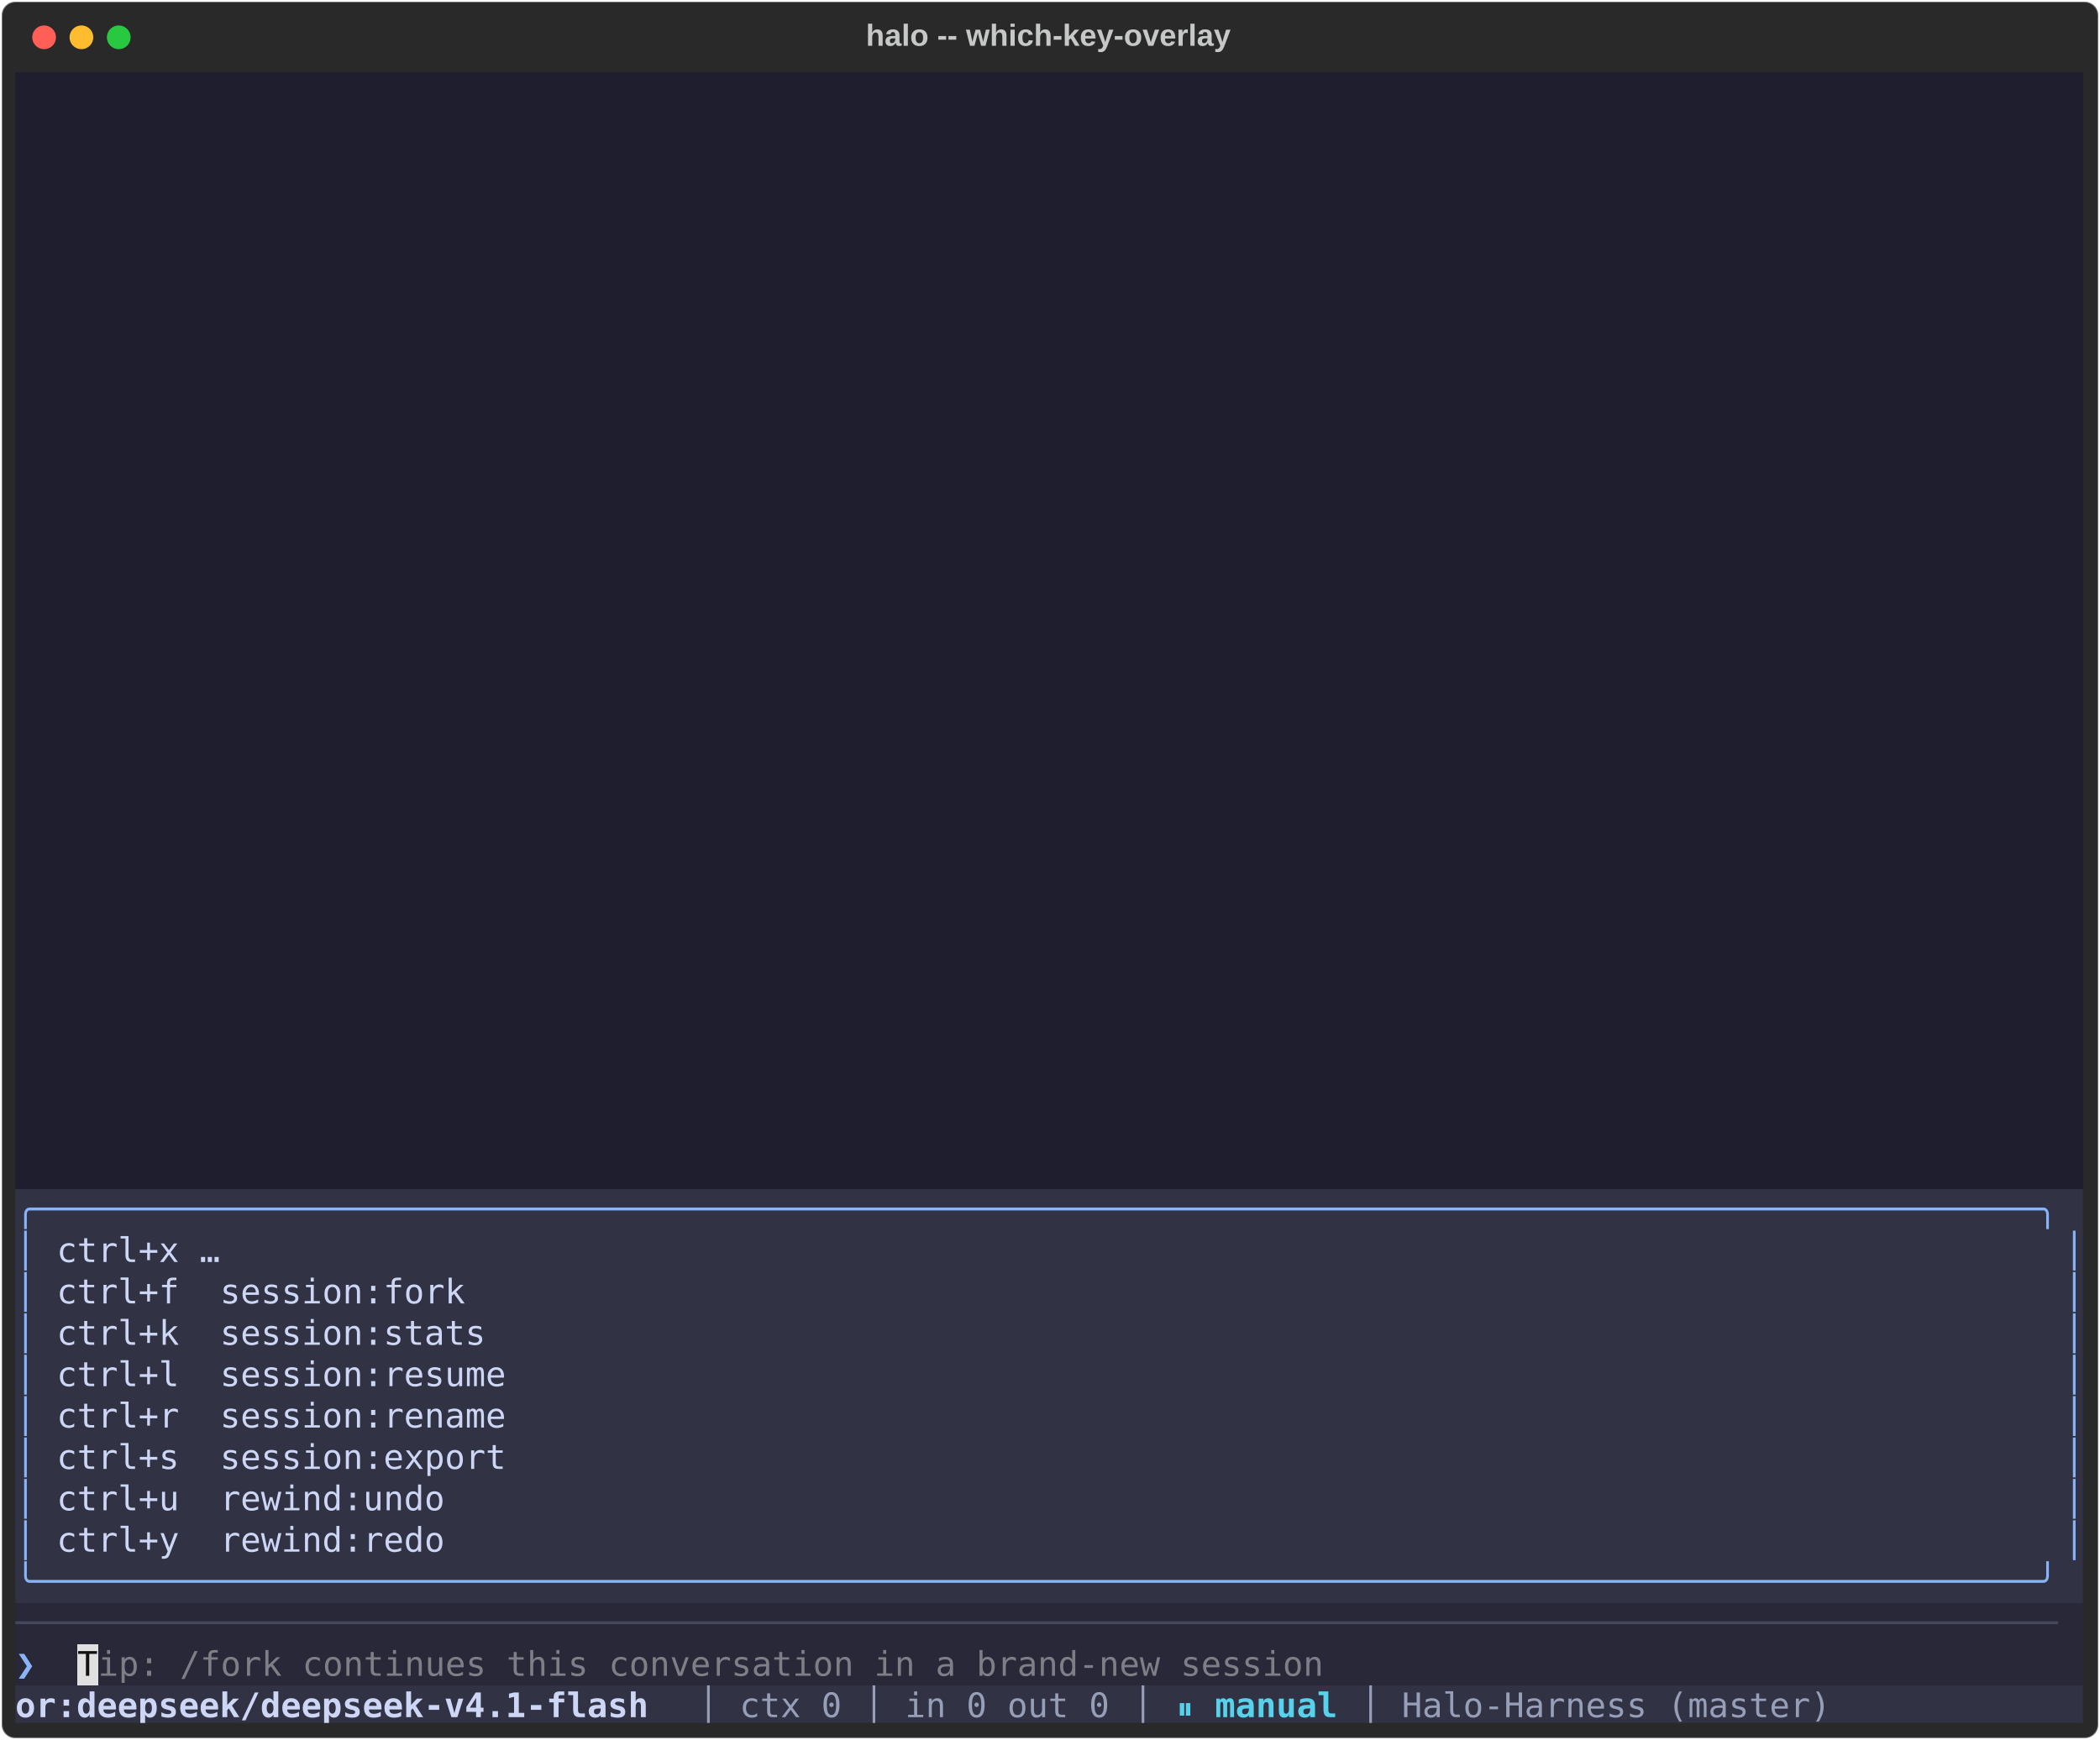
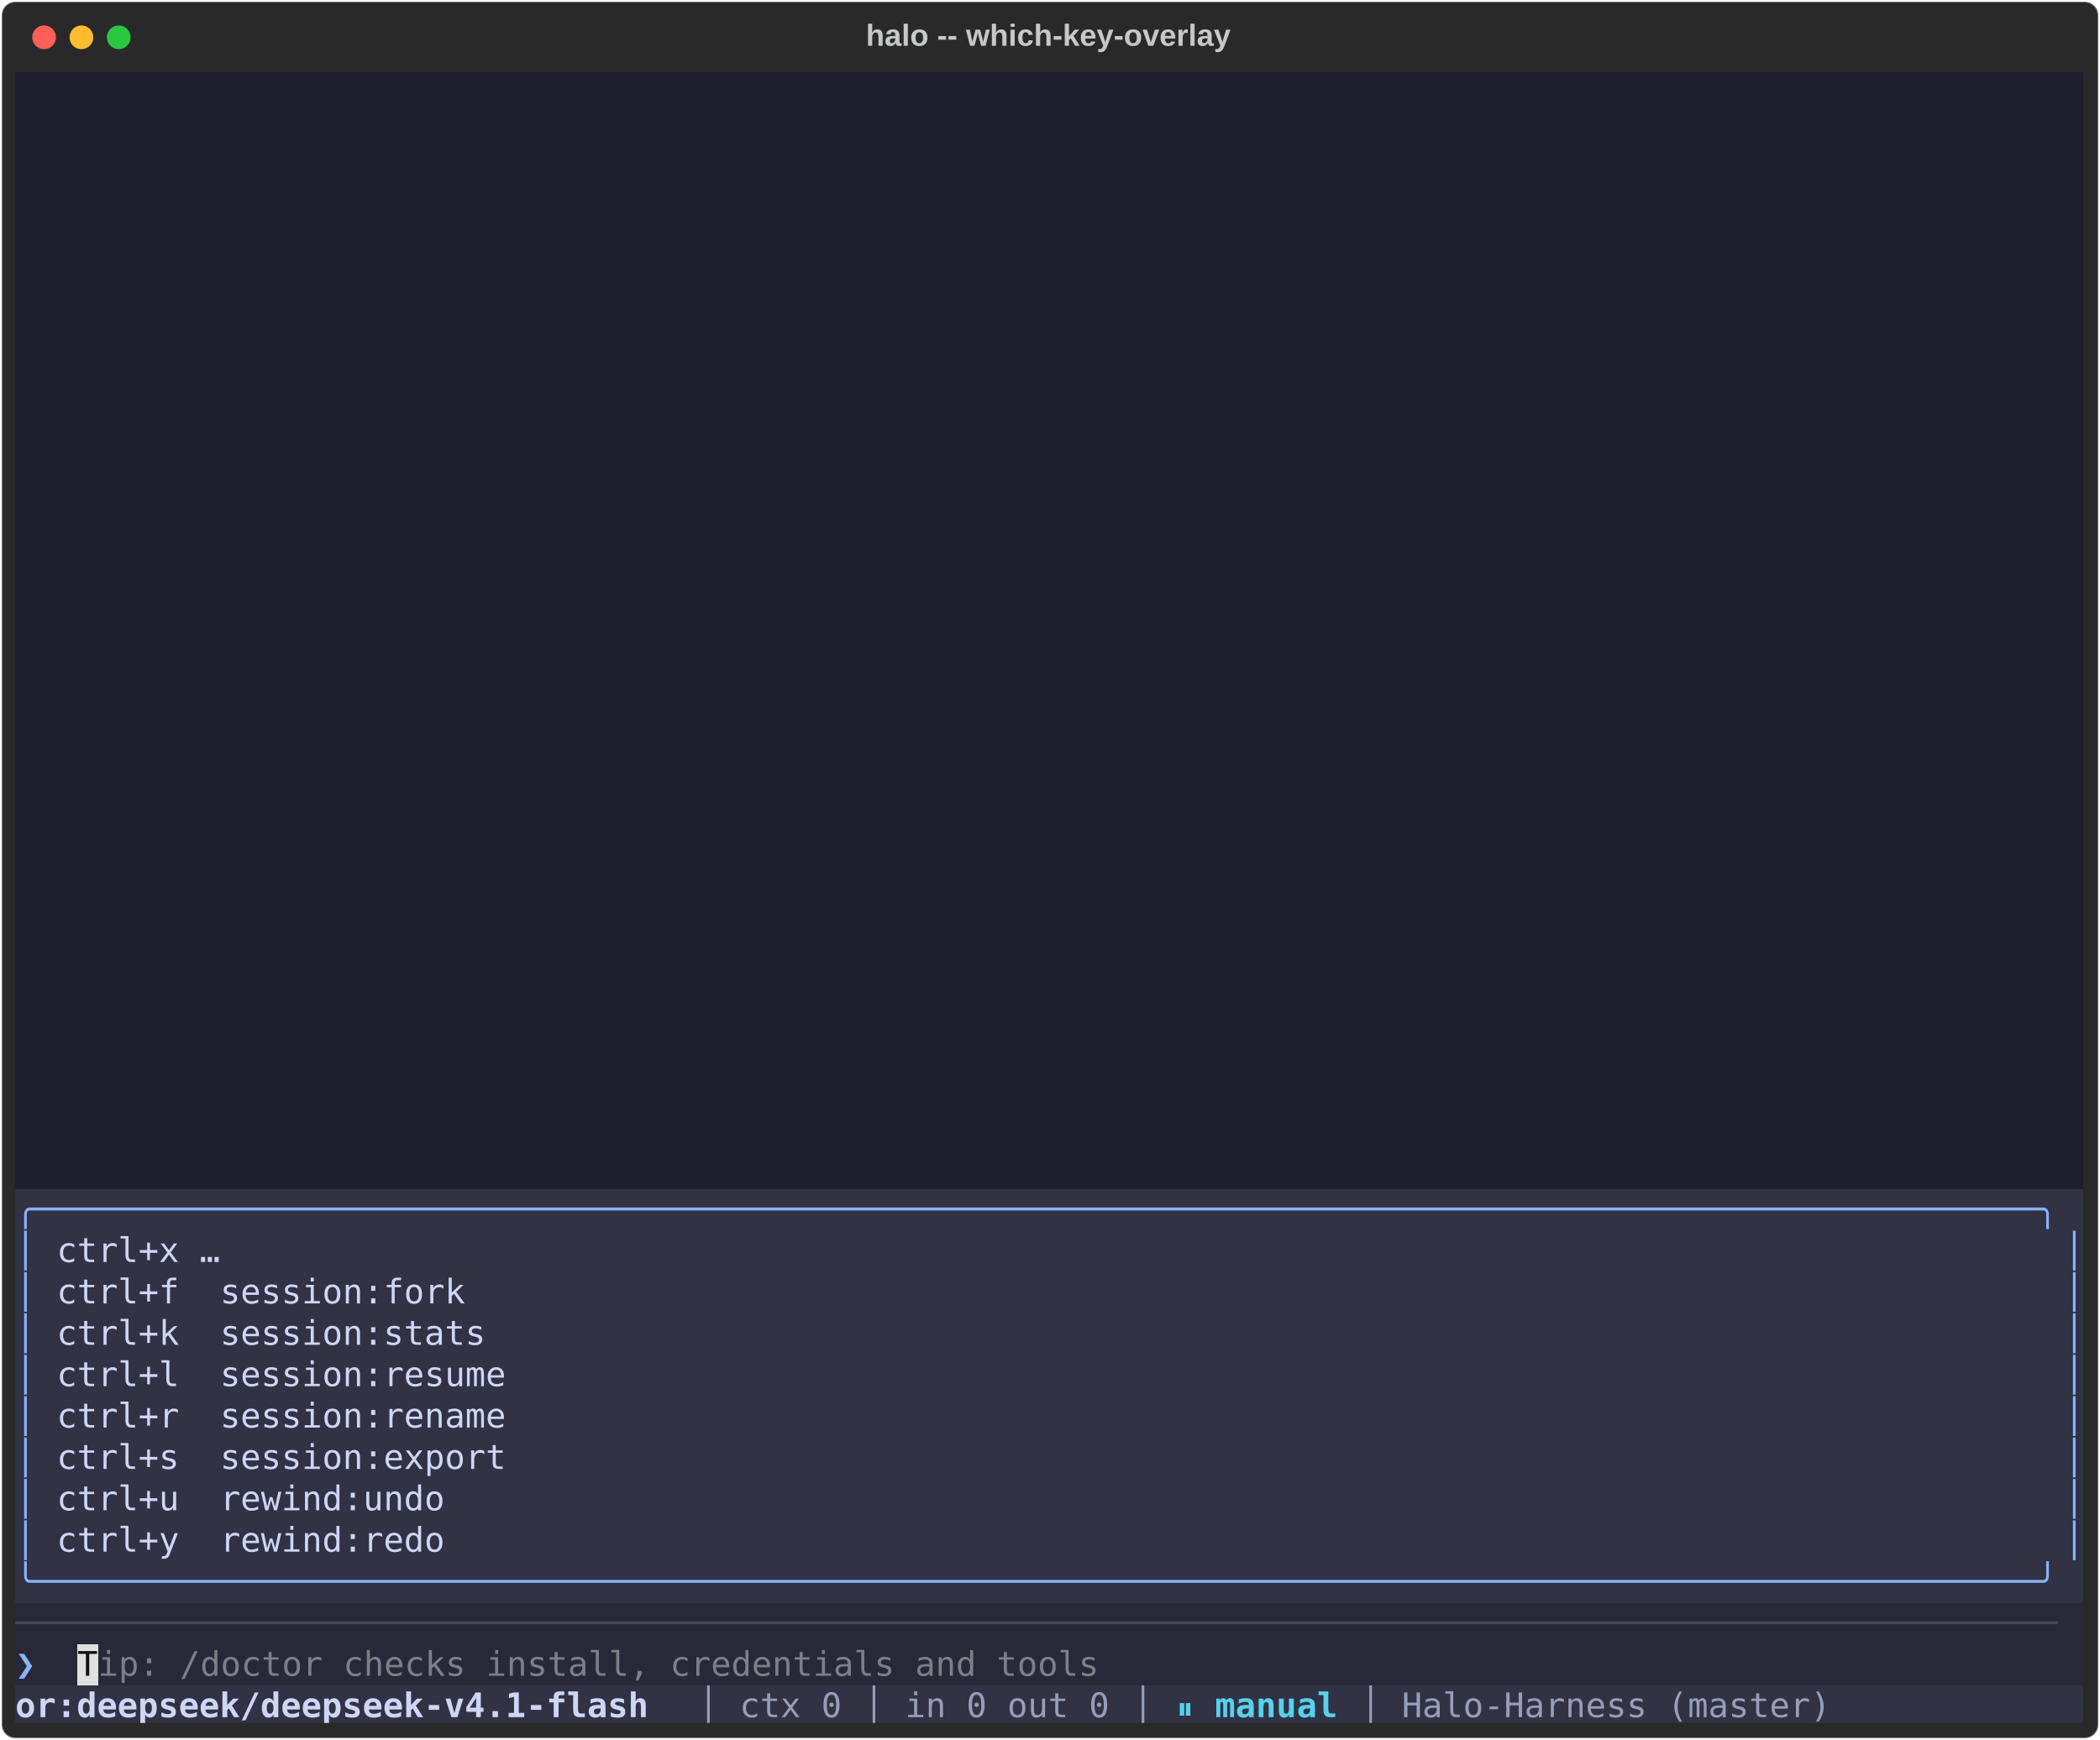
<svg xmlns="http://www.w3.org/2000/svg" class="rich-terminal" viewBox="0 0 1238 1026.0">
  <style>

    @font-face {
        font-family: "Fira Code";
        src: local("FiraCode-Regular"),
                url("https://cdnjs.cloudflare.com/ajax/libs/firacode/6.2.0/woff2/FiraCode-Regular.woff2") format("woff2"),
                url("https://cdnjs.cloudflare.com/ajax/libs/firacode/6.2.0/woff/FiraCode-Regular.woff") format("woff");
        font-style: normal;
        font-weight: 400;
    }
    @font-face {
        font-family: "Fira Code";
        src: local("FiraCode-Bold"),
                url("https://cdnjs.cloudflare.com/ajax/libs/firacode/6.2.0/woff2/FiraCode-Bold.woff2") format("woff2"),
                url("https://cdnjs.cloudflare.com/ajax/libs/firacode/6.2.0/woff/FiraCode-Bold.woff") format("woff");
        font-style: bold;
        font-weight: 700;
    }

-     .terminal-78872193-matrix {
+     .terminal-452098971-matrix {
        font-family: Fira Code, monospace;
        font-size: 20px;
        line-height: 24.4px;
        font-variant-east-asian: full-width;
    }

-     .terminal-78872193-title {
+     .terminal-452098971-title {
        font-size: 18px;
        font-weight: bold;
        font-family: arial;
    }

-     .terminal-78872193-r1 { fill: #c5c8c6 }
- .terminal-78872193-r2 { fill: #89b4fa }
- .terminal-78872193-r3 { fill: #cdd6f4 }
- .terminal-78872193-r4 { fill: #45475a }
- .terminal-78872193-r5 { fill: #89b4fa;font-weight: bold }
- .terminal-78872193-r6 { fill: #121212 }
- .terminal-78872193-r7 { fill: #7e7e87 }
- .terminal-78872193-r8 { fill: #cdd6f4;font-weight: bold }
- .terminal-78872193-r9 { fill: #979eb8 }
- .terminal-78872193-r10 { fill: #58d1eb;font-weight: bold }
+     .terminal-452098971-r1 { fill: #c5c8c6 }
+ .terminal-452098971-r2 { fill: #89b4fa }
+ .terminal-452098971-r3 { fill: #cdd6f4 }
+ .terminal-452098971-r4 { fill: #45475a }
+ .terminal-452098971-r5 { fill: #89b4fa;font-weight: bold }
+ .terminal-452098971-r6 { fill: #121212 }
+ .terminal-452098971-r7 { fill: #7e7e87 }
+ .terminal-452098971-r8 { fill: #cdd6f4;font-weight: bold }
+ .terminal-452098971-r9 { fill: #979eb8 }
+ .terminal-452098971-r10 { fill: #58d1eb;font-weight: bold }
    </style>
  <defs>
-     <clipPath id="terminal-78872193-clip-terminal">
+     <clipPath id="terminal-452098971-clip-terminal">
      <rect x="0" y="0" width="1219.0" height="975.0" />
    </clipPath>
-     <clipPath id="terminal-78872193-line-0">
+     <clipPath id="terminal-452098971-line-0">
      <rect x="0" y="1.5" width="1220" height="24.65" />
    </clipPath>
-     <clipPath id="terminal-78872193-line-1">
+     <clipPath id="terminal-452098971-line-1">
      <rect x="0" y="25.9" width="1220" height="24.65" />
    </clipPath>
-     <clipPath id="terminal-78872193-line-2">
+     <clipPath id="terminal-452098971-line-2">
      <rect x="0" y="50.3" width="1220" height="24.65" />
    </clipPath>
-     <clipPath id="terminal-78872193-line-3">
+     <clipPath id="terminal-452098971-line-3">
      <rect x="0" y="74.7" width="1220" height="24.65" />
    </clipPath>
-     <clipPath id="terminal-78872193-line-4">
+     <clipPath id="terminal-452098971-line-4">
      <rect x="0" y="99.1" width="1220" height="24.65" />
    </clipPath>
-     <clipPath id="terminal-78872193-line-5">
+     <clipPath id="terminal-452098971-line-5">
      <rect x="0" y="123.5" width="1220" height="24.65" />
    </clipPath>
-     <clipPath id="terminal-78872193-line-6">
+     <clipPath id="terminal-452098971-line-6">
      <rect x="0" y="147.9" width="1220" height="24.65" />
    </clipPath>
-     <clipPath id="terminal-78872193-line-7">
+     <clipPath id="terminal-452098971-line-7">
      <rect x="0" y="172.3" width="1220" height="24.65" />
    </clipPath>
-     <clipPath id="terminal-78872193-line-8">
+     <clipPath id="terminal-452098971-line-8">
      <rect x="0" y="196.7" width="1220" height="24.65" />
    </clipPath>
-     <clipPath id="terminal-78872193-line-9">
+     <clipPath id="terminal-452098971-line-9">
      <rect x="0" y="221.1" width="1220" height="24.65" />
    </clipPath>
-     <clipPath id="terminal-78872193-line-10">
+     <clipPath id="terminal-452098971-line-10">
      <rect x="0" y="245.5" width="1220" height="24.65" />
    </clipPath>
-     <clipPath id="terminal-78872193-line-11">
+     <clipPath id="terminal-452098971-line-11">
      <rect x="0" y="269.9" width="1220" height="24.65" />
    </clipPath>
-     <clipPath id="terminal-78872193-line-12">
+     <clipPath id="terminal-452098971-line-12">
      <rect x="0" y="294.3" width="1220" height="24.65" />
    </clipPath>
-     <clipPath id="terminal-78872193-line-13">
+     <clipPath id="terminal-452098971-line-13">
      <rect x="0" y="318.7" width="1220" height="24.65" />
    </clipPath>
-     <clipPath id="terminal-78872193-line-14">
+     <clipPath id="terminal-452098971-line-14">
      <rect x="0" y="343.1" width="1220" height="24.65" />
    </clipPath>
-     <clipPath id="terminal-78872193-line-15">
+     <clipPath id="terminal-452098971-line-15">
      <rect x="0" y="367.5" width="1220" height="24.65" />
    </clipPath>
-     <clipPath id="terminal-78872193-line-16">
+     <clipPath id="terminal-452098971-line-16">
      <rect x="0" y="391.9" width="1220" height="24.65" />
    </clipPath>
-     <clipPath id="terminal-78872193-line-17">
+     <clipPath id="terminal-452098971-line-17">
      <rect x="0" y="416.3" width="1220" height="24.65" />
    </clipPath>
-     <clipPath id="terminal-78872193-line-18">
+     <clipPath id="terminal-452098971-line-18">
      <rect x="0" y="440.7" width="1220" height="24.65" />
    </clipPath>
-     <clipPath id="terminal-78872193-line-19">
+     <clipPath id="terminal-452098971-line-19">
      <rect x="0" y="465.1" width="1220" height="24.65" />
    </clipPath>
-     <clipPath id="terminal-78872193-line-20">
+     <clipPath id="terminal-452098971-line-20">
      <rect x="0" y="489.5" width="1220" height="24.65" />
    </clipPath>
-     <clipPath id="terminal-78872193-line-21">
+     <clipPath id="terminal-452098971-line-21">
      <rect x="0" y="513.9" width="1220" height="24.65" />
    </clipPath>
-     <clipPath id="terminal-78872193-line-22">
+     <clipPath id="terminal-452098971-line-22">
      <rect x="0" y="538.3" width="1220" height="24.65" />
    </clipPath>
-     <clipPath id="terminal-78872193-line-23">
+     <clipPath id="terminal-452098971-line-23">
      <rect x="0" y="562.7" width="1220" height="24.65" />
    </clipPath>
-     <clipPath id="terminal-78872193-line-24">
+     <clipPath id="terminal-452098971-line-24">
      <rect x="0" y="587.1" width="1220" height="24.65" />
    </clipPath>
-     <clipPath id="terminal-78872193-line-25">
+     <clipPath id="terminal-452098971-line-25">
      <rect x="0" y="611.5" width="1220" height="24.65" />
    </clipPath>
-     <clipPath id="terminal-78872193-line-26">
+     <clipPath id="terminal-452098971-line-26">
      <rect x="0" y="635.9" width="1220" height="24.65" />
    </clipPath>
-     <clipPath id="terminal-78872193-line-27">
+     <clipPath id="terminal-452098971-line-27">
      <rect x="0" y="660.3" width="1220" height="24.65" />
    </clipPath>
-     <clipPath id="terminal-78872193-line-28">
+     <clipPath id="terminal-452098971-line-28">
      <rect x="0" y="684.7" width="1220" height="24.65" />
    </clipPath>
-     <clipPath id="terminal-78872193-line-29">
+     <clipPath id="terminal-452098971-line-29">
      <rect x="0" y="709.1" width="1220" height="24.65" />
    </clipPath>
-     <clipPath id="terminal-78872193-line-30">
+     <clipPath id="terminal-452098971-line-30">
      <rect x="0" y="733.5" width="1220" height="24.65" />
    </clipPath>
-     <clipPath id="terminal-78872193-line-31">
+     <clipPath id="terminal-452098971-line-31">
      <rect x="0" y="757.9" width="1220" height="24.65" />
    </clipPath>
-     <clipPath id="terminal-78872193-line-32">
+     <clipPath id="terminal-452098971-line-32">
      <rect x="0" y="782.3" width="1220" height="24.65" />
    </clipPath>
-     <clipPath id="terminal-78872193-line-33">
+     <clipPath id="terminal-452098971-line-33">
      <rect x="0" y="806.7" width="1220" height="24.65" />
    </clipPath>
-     <clipPath id="terminal-78872193-line-34">
+     <clipPath id="terminal-452098971-line-34">
      <rect x="0" y="831.1" width="1220" height="24.65" />
    </clipPath>
-     <clipPath id="terminal-78872193-line-35">
+     <clipPath id="terminal-452098971-line-35">
      <rect x="0" y="855.5" width="1220" height="24.65" />
    </clipPath>
-     <clipPath id="terminal-78872193-line-36">
+     <clipPath id="terminal-452098971-line-36">
      <rect x="0" y="879.9" width="1220" height="24.65" />
    </clipPath>
-     <clipPath id="terminal-78872193-line-37">
+     <clipPath id="terminal-452098971-line-37">
      <rect x="0" y="904.3" width="1220" height="24.65" />
    </clipPath>
-     <clipPath id="terminal-78872193-line-38">
+     <clipPath id="terminal-452098971-line-38">
      <rect x="0" y="928.7" width="1220" height="24.65" />
    </clipPath>
  </defs>
  <rect fill="#292929" stroke="rgba(255,255,255,0.35)" stroke-width="1" x="1" y="1" width="1236" height="1024" rx="8" />
-   <text class="terminal-78872193-title" fill="#c5c8c6" text-anchor="middle" x="618" y="27">halo -- which-key-overlay</text>
+   <text class="terminal-452098971-title" fill="#c5c8c6" text-anchor="middle" x="618" y="27">halo -- which-key-overlay</text>
  <g transform="translate(26,22)">
    <circle cx="0" cy="0" r="7" fill="#ff5f57" />
    <circle cx="22" cy="0" r="7" fill="#febc2e" />
    <circle cx="44" cy="0" r="7" fill="#28c840" />
  </g>
-   <g transform="translate(9, 41)" clip-path="url(#terminal-78872193-clip-terminal)">
+   <g transform="translate(9, 41)" clip-path="url(#terminal-452098971-clip-terminal)">
    <rect fill="#1e1e2e" x="0" y="1.5" width="1220" height="24.65" shape-rendering="crispEdges" />
    <rect fill="#1e1e2e" x="0" y="25.9" width="1220" height="24.65" shape-rendering="crispEdges" />
    <rect fill="#1e1e2e" x="0" y="50.3" width="1220" height="24.65" shape-rendering="crispEdges" />
    <rect fill="#1e1e2e" x="0" y="74.7" width="1220" height="24.65" shape-rendering="crispEdges" />
    <rect fill="#1e1e2e" x="0" y="99.1" width="1220" height="24.65" shape-rendering="crispEdges" />
    <rect fill="#1e1e2e" x="0" y="123.5" width="1220" height="24.65" shape-rendering="crispEdges" />
    <rect fill="#1e1e2e" x="0" y="147.9" width="1220" height="24.65" shape-rendering="crispEdges" />
    <rect fill="#1e1e2e" x="0" y="172.3" width="1220" height="24.65" shape-rendering="crispEdges" />
    <rect fill="#1e1e2e" x="0" y="196.7" width="1220" height="24.65" shape-rendering="crispEdges" />
    <rect fill="#1e1e2e" x="0" y="221.1" width="1220" height="24.65" shape-rendering="crispEdges" />
    <rect fill="#1e1e2e" x="0" y="245.5" width="1220" height="24.65" shape-rendering="crispEdges" />
    <rect fill="#1e1e2e" x="0" y="269.9" width="1220" height="24.65" shape-rendering="crispEdges" />
    <rect fill="#1e1e2e" x="0" y="294.3" width="1220" height="24.65" shape-rendering="crispEdges" />
    <rect fill="#1e1e2e" x="0" y="318.7" width="1220" height="24.65" shape-rendering="crispEdges" />
    <rect fill="#1e1e2e" x="0" y="343.1" width="1220" height="24.65" shape-rendering="crispEdges" />
    <rect fill="#1e1e2e" x="0" y="367.5" width="1220" height="24.65" shape-rendering="crispEdges" />
    <rect fill="#1e1e2e" x="0" y="391.9" width="1220" height="24.65" shape-rendering="crispEdges" />
    <rect fill="#1e1e2e" x="0" y="416.3" width="1220" height="24.65" shape-rendering="crispEdges" />
    <rect fill="#1e1e2e" x="0" y="440.7" width="1220" height="24.65" shape-rendering="crispEdges" />
    <rect fill="#1e1e2e" x="0" y="465.1" width="1220" height="24.65" shape-rendering="crispEdges" />
    <rect fill="#1e1e2e" x="0" y="489.5" width="1220" height="24.65" shape-rendering="crispEdges" />
    <rect fill="#1e1e2e" x="0" y="513.9" width="1220" height="24.65" shape-rendering="crispEdges" />
    <rect fill="#1e1e2e" x="0" y="538.3" width="1220" height="24.65" shape-rendering="crispEdges" />
    <rect fill="#1e1e2e" x="0" y="562.7" width="1220" height="24.65" shape-rendering="crispEdges" />
    <rect fill="#1e1e2e" x="0" y="587.1" width="1220" height="24.65" shape-rendering="crispEdges" />
    <rect fill="#1e1e2e" x="0" y="611.5" width="1220" height="24.65" shape-rendering="crispEdges" />
    <rect fill="#1e1e2e" x="0" y="635.9" width="1220" height="24.65" shape-rendering="crispEdges" />
    <rect fill="#313244" x="0" y="660.3" width="1220" height="24.65" shape-rendering="crispEdges" />
    <rect fill="#313244" x="0" y="684.7" width="12.2" height="24.65" shape-rendering="crispEdges" />
    <rect fill="#313244" x="12.2" y="684.7" width="12.2" height="24.65" shape-rendering="crispEdges" />
    <rect fill="#313244" x="24.4" y="684.7" width="97.6" height="24.65" shape-rendering="crispEdges" />
    <rect fill="#313244" x="122" y="684.7" width="1085.8" height="24.65" shape-rendering="crispEdges" />
    <rect fill="#313244" x="1207.8" y="684.7" width="12.2" height="24.65" shape-rendering="crispEdges" />
    <rect fill="#313244" x="0" y="709.1" width="12.2" height="24.65" shape-rendering="crispEdges" />
    <rect fill="#313244" x="12.2" y="709.1" width="12.2" height="24.65" shape-rendering="crispEdges" />
    <rect fill="#313244" x="24.4" y="709.1" width="244" height="24.65" shape-rendering="crispEdges" />
    <rect fill="#313244" x="268.4" y="709.1" width="939.4" height="24.65" shape-rendering="crispEdges" />
    <rect fill="#313244" x="1207.8" y="709.1" width="12.2" height="24.65" shape-rendering="crispEdges" />
    <rect fill="#313244" x="0" y="733.5" width="12.2" height="24.65" shape-rendering="crispEdges" />
    <rect fill="#313244" x="12.2" y="733.5" width="12.2" height="24.65" shape-rendering="crispEdges" />
    <rect fill="#313244" x="24.4" y="733.5" width="256.2" height="24.65" shape-rendering="crispEdges" />
    <rect fill="#313244" x="280.6" y="733.5" width="927.2" height="24.65" shape-rendering="crispEdges" />
    <rect fill="#313244" x="1207.8" y="733.5" width="12.2" height="24.65" shape-rendering="crispEdges" />
    <rect fill="#313244" x="0" y="757.9" width="12.2" height="24.65" shape-rendering="crispEdges" />
    <rect fill="#313244" x="12.2" y="757.9" width="12.2" height="24.65" shape-rendering="crispEdges" />
    <rect fill="#313244" x="24.4" y="757.9" width="268.4" height="24.65" shape-rendering="crispEdges" />
    <rect fill="#313244" x="292.8" y="757.9" width="915" height="24.65" shape-rendering="crispEdges" />
    <rect fill="#313244" x="1207.8" y="757.9" width="12.2" height="24.65" shape-rendering="crispEdges" />
    <rect fill="#313244" x="0" y="782.3" width="12.2" height="24.65" shape-rendering="crispEdges" />
    <rect fill="#313244" x="12.2" y="782.3" width="12.2" height="24.65" shape-rendering="crispEdges" />
    <rect fill="#313244" x="24.4" y="782.3" width="268.4" height="24.65" shape-rendering="crispEdges" />
    <rect fill="#313244" x="292.8" y="782.3" width="915" height="24.65" shape-rendering="crispEdges" />
    <rect fill="#313244" x="1207.8" y="782.3" width="12.2" height="24.65" shape-rendering="crispEdges" />
    <rect fill="#313244" x="0" y="806.7" width="12.2" height="24.65" shape-rendering="crispEdges" />
    <rect fill="#313244" x="12.2" y="806.7" width="12.2" height="24.65" shape-rendering="crispEdges" />
    <rect fill="#313244" x="24.4" y="806.7" width="268.4" height="24.65" shape-rendering="crispEdges" />
    <rect fill="#313244" x="292.8" y="806.7" width="915" height="24.65" shape-rendering="crispEdges" />
    <rect fill="#313244" x="1207.8" y="806.7" width="12.2" height="24.65" shape-rendering="crispEdges" />
    <rect fill="#313244" x="0" y="831.1" width="12.2" height="24.65" shape-rendering="crispEdges" />
    <rect fill="#313244" x="12.2" y="831.1" width="12.2" height="24.65" shape-rendering="crispEdges" />
    <rect fill="#313244" x="24.4" y="831.1" width="231.8" height="24.65" shape-rendering="crispEdges" />
    <rect fill="#313244" x="256.2" y="831.1" width="951.6" height="24.65" shape-rendering="crispEdges" />
    <rect fill="#313244" x="1207.8" y="831.1" width="12.2" height="24.65" shape-rendering="crispEdges" />
    <rect fill="#313244" x="0" y="855.5" width="12.2" height="24.65" shape-rendering="crispEdges" />
    <rect fill="#313244" x="12.2" y="855.5" width="12.2" height="24.65" shape-rendering="crispEdges" />
    <rect fill="#313244" x="24.4" y="855.5" width="231.8" height="24.65" shape-rendering="crispEdges" />
    <rect fill="#313244" x="256.2" y="855.5" width="951.6" height="24.65" shape-rendering="crispEdges" />
    <rect fill="#313244" x="1207.8" y="855.5" width="12.2" height="24.65" shape-rendering="crispEdges" />
    <rect fill="#313244" x="0" y="879.9" width="1220" height="24.65" shape-rendering="crispEdges" />
    <rect fill="#282838" x="0" y="904.3" width="1220" height="24.65" shape-rendering="crispEdges" />
    <rect fill="#282838" x="0" y="928.7" width="12.2" height="24.65" shape-rendering="crispEdges" />
    <rect fill="#282838" x="12.2" y="928.7" width="12.2" height="24.65" shape-rendering="crispEdges" />
    <rect fill="#282838" x="24.4" y="928.7" width="12.2" height="24.65" shape-rendering="crispEdges" />
    <rect fill="#e0e0e0" x="36.6" y="928.7" width="12.2" height="24.65" shape-rendering="crispEdges" />
-     <rect fill="#282838" x="48.8" y="928.7" width="732" height="24.65" shape-rendering="crispEdges" />
-     <rect fill="#282838" x="780.8" y="928.7" width="439.2" height="24.65" shape-rendering="crispEdges" />
+     <rect fill="#282838" x="48.8" y="928.7" width="597.8" height="24.65" shape-rendering="crispEdges" />
+     <rect fill="#282838" x="646.6" y="928.7" width="573.4" height="24.65" shape-rendering="crispEdges" />
    <rect fill="#313244" x="0" y="953.1" width="402.6" height="24.65" shape-rendering="crispEdges" />
    <rect fill="#313244" x="402.6" y="953.1" width="24.4" height="24.65" shape-rendering="crispEdges" />
    <rect fill="#313244" x="427" y="953.1" width="73.2" height="24.65" shape-rendering="crispEdges" />
    <rect fill="#313244" x="500.2" y="953.1" width="24.4" height="24.65" shape-rendering="crispEdges" />
    <rect fill="#313244" x="524.6" y="953.1" width="134.2" height="24.65" shape-rendering="crispEdges" />
    <rect fill="#313244" x="658.8" y="953.1" width="24.4" height="24.65" shape-rendering="crispEdges" />
    <rect fill="#313244" x="683.2" y="953.1" width="109.8" height="24.65" shape-rendering="crispEdges" />
    <rect fill="#313244" x="793" y="953.1" width="24.4" height="24.65" shape-rendering="crispEdges" />
    <rect fill="#313244" x="817.4" y="953.1" width="268.4" height="24.65" shape-rendering="crispEdges" />
    <rect fill="#313244" x="1085.8" y="953.1" width="134.2" height="24.65" shape-rendering="crispEdges" />
-     <g class="terminal-78872193-matrix">
-       <text class="terminal-78872193-r1" x="1220" y="20" textLength="12.2" clip-path="url(#terminal-78872193-line-0)">
- </text>
-       <text class="terminal-78872193-r1" x="1220" y="44.4" textLength="12.2" clip-path="url(#terminal-78872193-line-1)">
- </text>
-       <text class="terminal-78872193-r1" x="1220" y="68.8" textLength="12.2" clip-path="url(#terminal-78872193-line-2)">
- </text>
-       <text class="terminal-78872193-r1" x="1220" y="93.2" textLength="12.2" clip-path="url(#terminal-78872193-line-3)">
- </text>
-       <text class="terminal-78872193-r1" x="1220" y="117.6" textLength="12.2" clip-path="url(#terminal-78872193-line-4)">
- </text>
-       <text class="terminal-78872193-r1" x="1220" y="142" textLength="12.2" clip-path="url(#terminal-78872193-line-5)">
- </text>
-       <text class="terminal-78872193-r1" x="1220" y="166.4" textLength="12.2" clip-path="url(#terminal-78872193-line-6)">
- </text>
-       <text class="terminal-78872193-r1" x="1220" y="190.8" textLength="12.2" clip-path="url(#terminal-78872193-line-7)">
- </text>
-       <text class="terminal-78872193-r1" x="1220" y="215.2" textLength="12.2" clip-path="url(#terminal-78872193-line-8)">
- </text>
-       <text class="terminal-78872193-r1" x="1220" y="239.6" textLength="12.2" clip-path="url(#terminal-78872193-line-9)">
- </text>
-       <text class="terminal-78872193-r1" x="1220" y="264" textLength="12.2" clip-path="url(#terminal-78872193-line-10)">
- </text>
-       <text class="terminal-78872193-r1" x="1220" y="288.4" textLength="12.2" clip-path="url(#terminal-78872193-line-11)">
- </text>
-       <text class="terminal-78872193-r1" x="1220" y="312.8" textLength="12.2" clip-path="url(#terminal-78872193-line-12)">
- </text>
-       <text class="terminal-78872193-r1" x="1220" y="337.2" textLength="12.2" clip-path="url(#terminal-78872193-line-13)">
- </text>
-       <text class="terminal-78872193-r1" x="1220" y="361.6" textLength="12.2" clip-path="url(#terminal-78872193-line-14)">
- </text>
-       <text class="terminal-78872193-r1" x="1220" y="386" textLength="12.2" clip-path="url(#terminal-78872193-line-15)">
- </text>
-       <text class="terminal-78872193-r1" x="1220" y="410.4" textLength="12.2" clip-path="url(#terminal-78872193-line-16)">
- </text>
-       <text class="terminal-78872193-r1" x="1220" y="434.8" textLength="12.2" clip-path="url(#terminal-78872193-line-17)">
- </text>
-       <text class="terminal-78872193-r1" x="1220" y="459.2" textLength="12.2" clip-path="url(#terminal-78872193-line-18)">
- </text>
-       <text class="terminal-78872193-r1" x="1220" y="483.6" textLength="12.2" clip-path="url(#terminal-78872193-line-19)">
- </text>
-       <text class="terminal-78872193-r1" x="1220" y="508" textLength="12.2" clip-path="url(#terminal-78872193-line-20)">
- </text>
-       <text class="terminal-78872193-r1" x="1220" y="532.4" textLength="12.2" clip-path="url(#terminal-78872193-line-21)">
- </text>
-       <text class="terminal-78872193-r1" x="1220" y="556.8" textLength="12.2" clip-path="url(#terminal-78872193-line-22)">
- </text>
-       <text class="terminal-78872193-r1" x="1220" y="581.2" textLength="12.2" clip-path="url(#terminal-78872193-line-23)">
- </text>
-       <text class="terminal-78872193-r1" x="1220" y="605.6" textLength="12.2" clip-path="url(#terminal-78872193-line-24)">
- </text>
-       <text class="terminal-78872193-r1" x="1220" y="630" textLength="12.2" clip-path="url(#terminal-78872193-line-25)">
- </text>
-       <text class="terminal-78872193-r1" x="1220" y="654.4" textLength="12.2" clip-path="url(#terminal-78872193-line-26)">
- </text>
-       <text class="terminal-78872193-r2" x="0" y="678.8" textLength="1220" clip-path="url(#terminal-78872193-line-27)">╭──────────────────────────────────────────────────────────────────────────────────────────────────╮</text>
-       <text class="terminal-78872193-r1" x="1220" y="678.8" textLength="12.2" clip-path="url(#terminal-78872193-line-27)">
- </text>
-       <text class="terminal-78872193-r2" x="0" y="703.2" textLength="12.2" clip-path="url(#terminal-78872193-line-28)">│</text>
-       <text class="terminal-78872193-r3" x="24.4" y="703.2" textLength="97.6" clip-path="url(#terminal-78872193-line-28)">ctrl+x …</text>
-       <text class="terminal-78872193-r2" x="1207.8" y="703.2" textLength="12.2" clip-path="url(#terminal-78872193-line-28)">│</text>
-       <text class="terminal-78872193-r1" x="1220" y="703.2" textLength="12.2" clip-path="url(#terminal-78872193-line-28)">
- </text>
-       <text class="terminal-78872193-r2" x="0" y="727.6" textLength="12.2" clip-path="url(#terminal-78872193-line-29)">│</text>
-       <text class="terminal-78872193-r3" x="24.4" y="727.6" textLength="244" clip-path="url(#terminal-78872193-line-29)">ctrl+f  session:fork</text>
-       <text class="terminal-78872193-r2" x="1207.8" y="727.6" textLength="12.2" clip-path="url(#terminal-78872193-line-29)">│</text>
-       <text class="terminal-78872193-r1" x="1220" y="727.6" textLength="12.2" clip-path="url(#terminal-78872193-line-29)">
- </text>
-       <text class="terminal-78872193-r2" x="0" y="752" textLength="12.2" clip-path="url(#terminal-78872193-line-30)">│</text>
-       <text class="terminal-78872193-r3" x="24.4" y="752" textLength="256.2" clip-path="url(#terminal-78872193-line-30)">ctrl+k  session:stats</text>
-       <text class="terminal-78872193-r2" x="1207.8" y="752" textLength="12.2" clip-path="url(#terminal-78872193-line-30)">│</text>
-       <text class="terminal-78872193-r1" x="1220" y="752" textLength="12.2" clip-path="url(#terminal-78872193-line-30)">
- </text>
-       <text class="terminal-78872193-r2" x="0" y="776.4" textLength="12.2" clip-path="url(#terminal-78872193-line-31)">│</text>
-       <text class="terminal-78872193-r3" x="24.4" y="776.4" textLength="268.4" clip-path="url(#terminal-78872193-line-31)">ctrl+l  session:resume</text>
-       <text class="terminal-78872193-r2" x="1207.8" y="776.4" textLength="12.2" clip-path="url(#terminal-78872193-line-31)">│</text>
-       <text class="terminal-78872193-r1" x="1220" y="776.4" textLength="12.2" clip-path="url(#terminal-78872193-line-31)">
- </text>
-       <text class="terminal-78872193-r2" x="0" y="800.8" textLength="12.2" clip-path="url(#terminal-78872193-line-32)">│</text>
-       <text class="terminal-78872193-r3" x="24.4" y="800.8" textLength="268.4" clip-path="url(#terminal-78872193-line-32)">ctrl+r  session:rename</text>
-       <text class="terminal-78872193-r2" x="1207.8" y="800.8" textLength="12.2" clip-path="url(#terminal-78872193-line-32)">│</text>
-       <text class="terminal-78872193-r1" x="1220" y="800.8" textLength="12.2" clip-path="url(#terminal-78872193-line-32)">
- </text>
-       <text class="terminal-78872193-r2" x="0" y="825.2" textLength="12.2" clip-path="url(#terminal-78872193-line-33)">│</text>
-       <text class="terminal-78872193-r3" x="24.4" y="825.2" textLength="268.4" clip-path="url(#terminal-78872193-line-33)">ctrl+s  session:export</text>
-       <text class="terminal-78872193-r2" x="1207.8" y="825.2" textLength="12.2" clip-path="url(#terminal-78872193-line-33)">│</text>
-       <text class="terminal-78872193-r1" x="1220" y="825.2" textLength="12.2" clip-path="url(#terminal-78872193-line-33)">
- </text>
-       <text class="terminal-78872193-r2" x="0" y="849.6" textLength="12.2" clip-path="url(#terminal-78872193-line-34)">│</text>
-       <text class="terminal-78872193-r3" x="24.4" y="849.6" textLength="231.8" clip-path="url(#terminal-78872193-line-34)">ctrl+u  rewind:undo</text>
-       <text class="terminal-78872193-r2" x="1207.8" y="849.6" textLength="12.2" clip-path="url(#terminal-78872193-line-34)">│</text>
-       <text class="terminal-78872193-r1" x="1220" y="849.6" textLength="12.2" clip-path="url(#terminal-78872193-line-34)">
- </text>
-       <text class="terminal-78872193-r2" x="0" y="874" textLength="12.2" clip-path="url(#terminal-78872193-line-35)">│</text>
-       <text class="terminal-78872193-r3" x="24.4" y="874" textLength="231.8" clip-path="url(#terminal-78872193-line-35)">ctrl+y  rewind:redo</text>
-       <text class="terminal-78872193-r2" x="1207.8" y="874" textLength="12.2" clip-path="url(#terminal-78872193-line-35)">│</text>
-       <text class="terminal-78872193-r1" x="1220" y="874" textLength="12.2" clip-path="url(#terminal-78872193-line-35)">
- </text>
-       <text class="terminal-78872193-r2" x="0" y="898.4" textLength="1220" clip-path="url(#terminal-78872193-line-36)">╰──────────────────────────────────────────────────────────────────────────────────────────────────╯</text>
-       <text class="terminal-78872193-r1" x="1220" y="898.4" textLength="12.2" clip-path="url(#terminal-78872193-line-36)">
- </text>
-       <text class="terminal-78872193-r4" x="0" y="922.8" textLength="1220" clip-path="url(#terminal-78872193-line-37)">────────────────────────────────────────────────────────────────────────────────────────────────────</text>
-       <text class="terminal-78872193-r1" x="1220" y="922.8" textLength="12.2" clip-path="url(#terminal-78872193-line-37)">
- </text>
-       <text class="terminal-78872193-r5" x="0" y="947.2" textLength="12.2" clip-path="url(#terminal-78872193-line-38)">❯</text>
-       <text class="terminal-78872193-r6" x="36.6" y="947.2" textLength="12.2" clip-path="url(#terminal-78872193-line-38)">T</text>
-       <text class="terminal-78872193-r7" x="48.8" y="947.2" textLength="732" clip-path="url(#terminal-78872193-line-38)">ip: /fork continues this conversation in a brand-new session</text>
-       <text class="terminal-78872193-r1" x="1220" y="947.2" textLength="12.2" clip-path="url(#terminal-78872193-line-38)">
- </text>
-       <text class="terminal-78872193-r8" x="0" y="971.6" textLength="402.6" clip-path="url(#terminal-78872193-line-39)"> or:deepseek/deepseek-v4.1-flash </text>
-       <text class="terminal-78872193-r9" x="402.6" y="971.6" textLength="24.4" clip-path="url(#terminal-78872193-line-39)">│ </text>
-       <text class="terminal-78872193-r9" x="427" y="971.6" textLength="73.2" clip-path="url(#terminal-78872193-line-39)">ctx 0 </text>
-       <text class="terminal-78872193-r9" x="500.2" y="971.6" textLength="24.4" clip-path="url(#terminal-78872193-line-39)">│ </text>
-       <text class="terminal-78872193-r9" x="524.6" y="971.6" textLength="134.2" clip-path="url(#terminal-78872193-line-39)">in 0 out 0 </text>
-       <text class="terminal-78872193-r9" x="658.8" y="971.6" textLength="24.4" clip-path="url(#terminal-78872193-line-39)">│ </text>
-       <text class="terminal-78872193-r10" x="683.2" y="971.6" textLength="109.8" clip-path="url(#terminal-78872193-line-39)">⏸ manual </text>
-       <text class="terminal-78872193-r9" x="793" y="971.6" textLength="24.4" clip-path="url(#terminal-78872193-line-39)">│ </text>
-       <text class="terminal-78872193-r9" x="817.4" y="971.6" textLength="268.4" clip-path="url(#terminal-78872193-line-39)">Halo-Harness (master) </text>
+     <g class="terminal-452098971-matrix">
+       <text class="terminal-452098971-r1" x="1220" y="20" textLength="12.2" clip-path="url(#terminal-452098971-line-0)">
+ </text>
+       <text class="terminal-452098971-r1" x="1220" y="44.4" textLength="12.2" clip-path="url(#terminal-452098971-line-1)">
+ </text>
+       <text class="terminal-452098971-r1" x="1220" y="68.8" textLength="12.2" clip-path="url(#terminal-452098971-line-2)">
+ </text>
+       <text class="terminal-452098971-r1" x="1220" y="93.2" textLength="12.2" clip-path="url(#terminal-452098971-line-3)">
+ </text>
+       <text class="terminal-452098971-r1" x="1220" y="117.6" textLength="12.2" clip-path="url(#terminal-452098971-line-4)">
+ </text>
+       <text class="terminal-452098971-r1" x="1220" y="142" textLength="12.2" clip-path="url(#terminal-452098971-line-5)">
+ </text>
+       <text class="terminal-452098971-r1" x="1220" y="166.4" textLength="12.2" clip-path="url(#terminal-452098971-line-6)">
+ </text>
+       <text class="terminal-452098971-r1" x="1220" y="190.8" textLength="12.2" clip-path="url(#terminal-452098971-line-7)">
+ </text>
+       <text class="terminal-452098971-r1" x="1220" y="215.2" textLength="12.2" clip-path="url(#terminal-452098971-line-8)">
+ </text>
+       <text class="terminal-452098971-r1" x="1220" y="239.6" textLength="12.2" clip-path="url(#terminal-452098971-line-9)">
+ </text>
+       <text class="terminal-452098971-r1" x="1220" y="264" textLength="12.2" clip-path="url(#terminal-452098971-line-10)">
+ </text>
+       <text class="terminal-452098971-r1" x="1220" y="288.4" textLength="12.2" clip-path="url(#terminal-452098971-line-11)">
+ </text>
+       <text class="terminal-452098971-r1" x="1220" y="312.8" textLength="12.2" clip-path="url(#terminal-452098971-line-12)">
+ </text>
+       <text class="terminal-452098971-r1" x="1220" y="337.2" textLength="12.2" clip-path="url(#terminal-452098971-line-13)">
+ </text>
+       <text class="terminal-452098971-r1" x="1220" y="361.6" textLength="12.2" clip-path="url(#terminal-452098971-line-14)">
+ </text>
+       <text class="terminal-452098971-r1" x="1220" y="386" textLength="12.2" clip-path="url(#terminal-452098971-line-15)">
+ </text>
+       <text class="terminal-452098971-r1" x="1220" y="410.4" textLength="12.2" clip-path="url(#terminal-452098971-line-16)">
+ </text>
+       <text class="terminal-452098971-r1" x="1220" y="434.8" textLength="12.2" clip-path="url(#terminal-452098971-line-17)">
+ </text>
+       <text class="terminal-452098971-r1" x="1220" y="459.2" textLength="12.2" clip-path="url(#terminal-452098971-line-18)">
+ </text>
+       <text class="terminal-452098971-r1" x="1220" y="483.6" textLength="12.2" clip-path="url(#terminal-452098971-line-19)">
+ </text>
+       <text class="terminal-452098971-r1" x="1220" y="508" textLength="12.2" clip-path="url(#terminal-452098971-line-20)">
+ </text>
+       <text class="terminal-452098971-r1" x="1220" y="532.4" textLength="12.2" clip-path="url(#terminal-452098971-line-21)">
+ </text>
+       <text class="terminal-452098971-r1" x="1220" y="556.8" textLength="12.2" clip-path="url(#terminal-452098971-line-22)">
+ </text>
+       <text class="terminal-452098971-r1" x="1220" y="581.2" textLength="12.2" clip-path="url(#terminal-452098971-line-23)">
+ </text>
+       <text class="terminal-452098971-r1" x="1220" y="605.6" textLength="12.2" clip-path="url(#terminal-452098971-line-24)">
+ </text>
+       <text class="terminal-452098971-r1" x="1220" y="630" textLength="12.2" clip-path="url(#terminal-452098971-line-25)">
+ </text>
+       <text class="terminal-452098971-r1" x="1220" y="654.4" textLength="12.2" clip-path="url(#terminal-452098971-line-26)">
+ </text>
+       <text class="terminal-452098971-r2" x="0" y="678.8" textLength="1220" clip-path="url(#terminal-452098971-line-27)">╭──────────────────────────────────────────────────────────────────────────────────────────────────╮</text>
+       <text class="terminal-452098971-r1" x="1220" y="678.8" textLength="12.2" clip-path="url(#terminal-452098971-line-27)">
+ </text>
+       <text class="terminal-452098971-r2" x="0" y="703.2" textLength="12.2" clip-path="url(#terminal-452098971-line-28)">│</text>
+       <text class="terminal-452098971-r3" x="24.4" y="703.2" textLength="97.6" clip-path="url(#terminal-452098971-line-28)">ctrl+x …</text>
+       <text class="terminal-452098971-r2" x="1207.8" y="703.2" textLength="12.2" clip-path="url(#terminal-452098971-line-28)">│</text>
+       <text class="terminal-452098971-r1" x="1220" y="703.2" textLength="12.2" clip-path="url(#terminal-452098971-line-28)">
+ </text>
+       <text class="terminal-452098971-r2" x="0" y="727.6" textLength="12.2" clip-path="url(#terminal-452098971-line-29)">│</text>
+       <text class="terminal-452098971-r3" x="24.4" y="727.6" textLength="244" clip-path="url(#terminal-452098971-line-29)">ctrl+f  session:fork</text>
+       <text class="terminal-452098971-r2" x="1207.8" y="727.6" textLength="12.2" clip-path="url(#terminal-452098971-line-29)">│</text>
+       <text class="terminal-452098971-r1" x="1220" y="727.6" textLength="12.2" clip-path="url(#terminal-452098971-line-29)">
+ </text>
+       <text class="terminal-452098971-r2" x="0" y="752" textLength="12.2" clip-path="url(#terminal-452098971-line-30)">│</text>
+       <text class="terminal-452098971-r3" x="24.4" y="752" textLength="256.2" clip-path="url(#terminal-452098971-line-30)">ctrl+k  session:stats</text>
+       <text class="terminal-452098971-r2" x="1207.8" y="752" textLength="12.2" clip-path="url(#terminal-452098971-line-30)">│</text>
+       <text class="terminal-452098971-r1" x="1220" y="752" textLength="12.2" clip-path="url(#terminal-452098971-line-30)">
+ </text>
+       <text class="terminal-452098971-r2" x="0" y="776.4" textLength="12.2" clip-path="url(#terminal-452098971-line-31)">│</text>
+       <text class="terminal-452098971-r3" x="24.4" y="776.4" textLength="268.4" clip-path="url(#terminal-452098971-line-31)">ctrl+l  session:resume</text>
+       <text class="terminal-452098971-r2" x="1207.8" y="776.4" textLength="12.2" clip-path="url(#terminal-452098971-line-31)">│</text>
+       <text class="terminal-452098971-r1" x="1220" y="776.4" textLength="12.2" clip-path="url(#terminal-452098971-line-31)">
+ </text>
+       <text class="terminal-452098971-r2" x="0" y="800.8" textLength="12.2" clip-path="url(#terminal-452098971-line-32)">│</text>
+       <text class="terminal-452098971-r3" x="24.4" y="800.8" textLength="268.4" clip-path="url(#terminal-452098971-line-32)">ctrl+r  session:rename</text>
+       <text class="terminal-452098971-r2" x="1207.8" y="800.8" textLength="12.2" clip-path="url(#terminal-452098971-line-32)">│</text>
+       <text class="terminal-452098971-r1" x="1220" y="800.8" textLength="12.2" clip-path="url(#terminal-452098971-line-32)">
+ </text>
+       <text class="terminal-452098971-r2" x="0" y="825.2" textLength="12.2" clip-path="url(#terminal-452098971-line-33)">│</text>
+       <text class="terminal-452098971-r3" x="24.4" y="825.2" textLength="268.4" clip-path="url(#terminal-452098971-line-33)">ctrl+s  session:export</text>
+       <text class="terminal-452098971-r2" x="1207.8" y="825.2" textLength="12.2" clip-path="url(#terminal-452098971-line-33)">│</text>
+       <text class="terminal-452098971-r1" x="1220" y="825.2" textLength="12.2" clip-path="url(#terminal-452098971-line-33)">
+ </text>
+       <text class="terminal-452098971-r2" x="0" y="849.6" textLength="12.2" clip-path="url(#terminal-452098971-line-34)">│</text>
+       <text class="terminal-452098971-r3" x="24.4" y="849.6" textLength="231.8" clip-path="url(#terminal-452098971-line-34)">ctrl+u  rewind:undo</text>
+       <text class="terminal-452098971-r2" x="1207.8" y="849.6" textLength="12.2" clip-path="url(#terminal-452098971-line-34)">│</text>
+       <text class="terminal-452098971-r1" x="1220" y="849.6" textLength="12.2" clip-path="url(#terminal-452098971-line-34)">
+ </text>
+       <text class="terminal-452098971-r2" x="0" y="874" textLength="12.2" clip-path="url(#terminal-452098971-line-35)">│</text>
+       <text class="terminal-452098971-r3" x="24.4" y="874" textLength="231.8" clip-path="url(#terminal-452098971-line-35)">ctrl+y  rewind:redo</text>
+       <text class="terminal-452098971-r2" x="1207.8" y="874" textLength="12.2" clip-path="url(#terminal-452098971-line-35)">│</text>
+       <text class="terminal-452098971-r1" x="1220" y="874" textLength="12.2" clip-path="url(#terminal-452098971-line-35)">
+ </text>
+       <text class="terminal-452098971-r2" x="0" y="898.4" textLength="1220" clip-path="url(#terminal-452098971-line-36)">╰──────────────────────────────────────────────────────────────────────────────────────────────────╯</text>
+       <text class="terminal-452098971-r1" x="1220" y="898.4" textLength="12.2" clip-path="url(#terminal-452098971-line-36)">
+ </text>
+       <text class="terminal-452098971-r4" x="0" y="922.8" textLength="1220" clip-path="url(#terminal-452098971-line-37)">────────────────────────────────────────────────────────────────────────────────────────────────────</text>
+       <text class="terminal-452098971-r1" x="1220" y="922.8" textLength="12.2" clip-path="url(#terminal-452098971-line-37)">
+ </text>
+       <text class="terminal-452098971-r5" x="0" y="947.2" textLength="12.2" clip-path="url(#terminal-452098971-line-38)">❯</text>
+       <text class="terminal-452098971-r6" x="36.6" y="947.2" textLength="12.2" clip-path="url(#terminal-452098971-line-38)">T</text>
+       <text class="terminal-452098971-r7" x="48.8" y="947.2" textLength="597.8" clip-path="url(#terminal-452098971-line-38)">ip: /doctor checks install, credentials and tools</text>
+       <text class="terminal-452098971-r1" x="1220" y="947.2" textLength="12.2" clip-path="url(#terminal-452098971-line-38)">
+ </text>
+       <text class="terminal-452098971-r8" x="0" y="971.6" textLength="402.6" clip-path="url(#terminal-452098971-line-39)"> or:deepseek/deepseek-v4.1-flash </text>
+       <text class="terminal-452098971-r9" x="402.6" y="971.6" textLength="24.4" clip-path="url(#terminal-452098971-line-39)">│ </text>
+       <text class="terminal-452098971-r9" x="427" y="971.6" textLength="73.2" clip-path="url(#terminal-452098971-line-39)">ctx 0 </text>
+       <text class="terminal-452098971-r9" x="500.2" y="971.6" textLength="24.4" clip-path="url(#terminal-452098971-line-39)">│ </text>
+       <text class="terminal-452098971-r9" x="524.6" y="971.6" textLength="134.2" clip-path="url(#terminal-452098971-line-39)">in 0 out 0 </text>
+       <text class="terminal-452098971-r9" x="658.8" y="971.6" textLength="24.4" clip-path="url(#terminal-452098971-line-39)">│ </text>
+       <text class="terminal-452098971-r10" x="683.2" y="971.6" textLength="109.8" clip-path="url(#terminal-452098971-line-39)">⏸ manual </text>
+       <text class="terminal-452098971-r9" x="793" y="971.6" textLength="24.4" clip-path="url(#terminal-452098971-line-39)">│ </text>
+       <text class="terminal-452098971-r9" x="817.4" y="971.6" textLength="268.4" clip-path="url(#terminal-452098971-line-39)">Halo-Harness (master) </text>
    </g>
  </g>
</svg>
